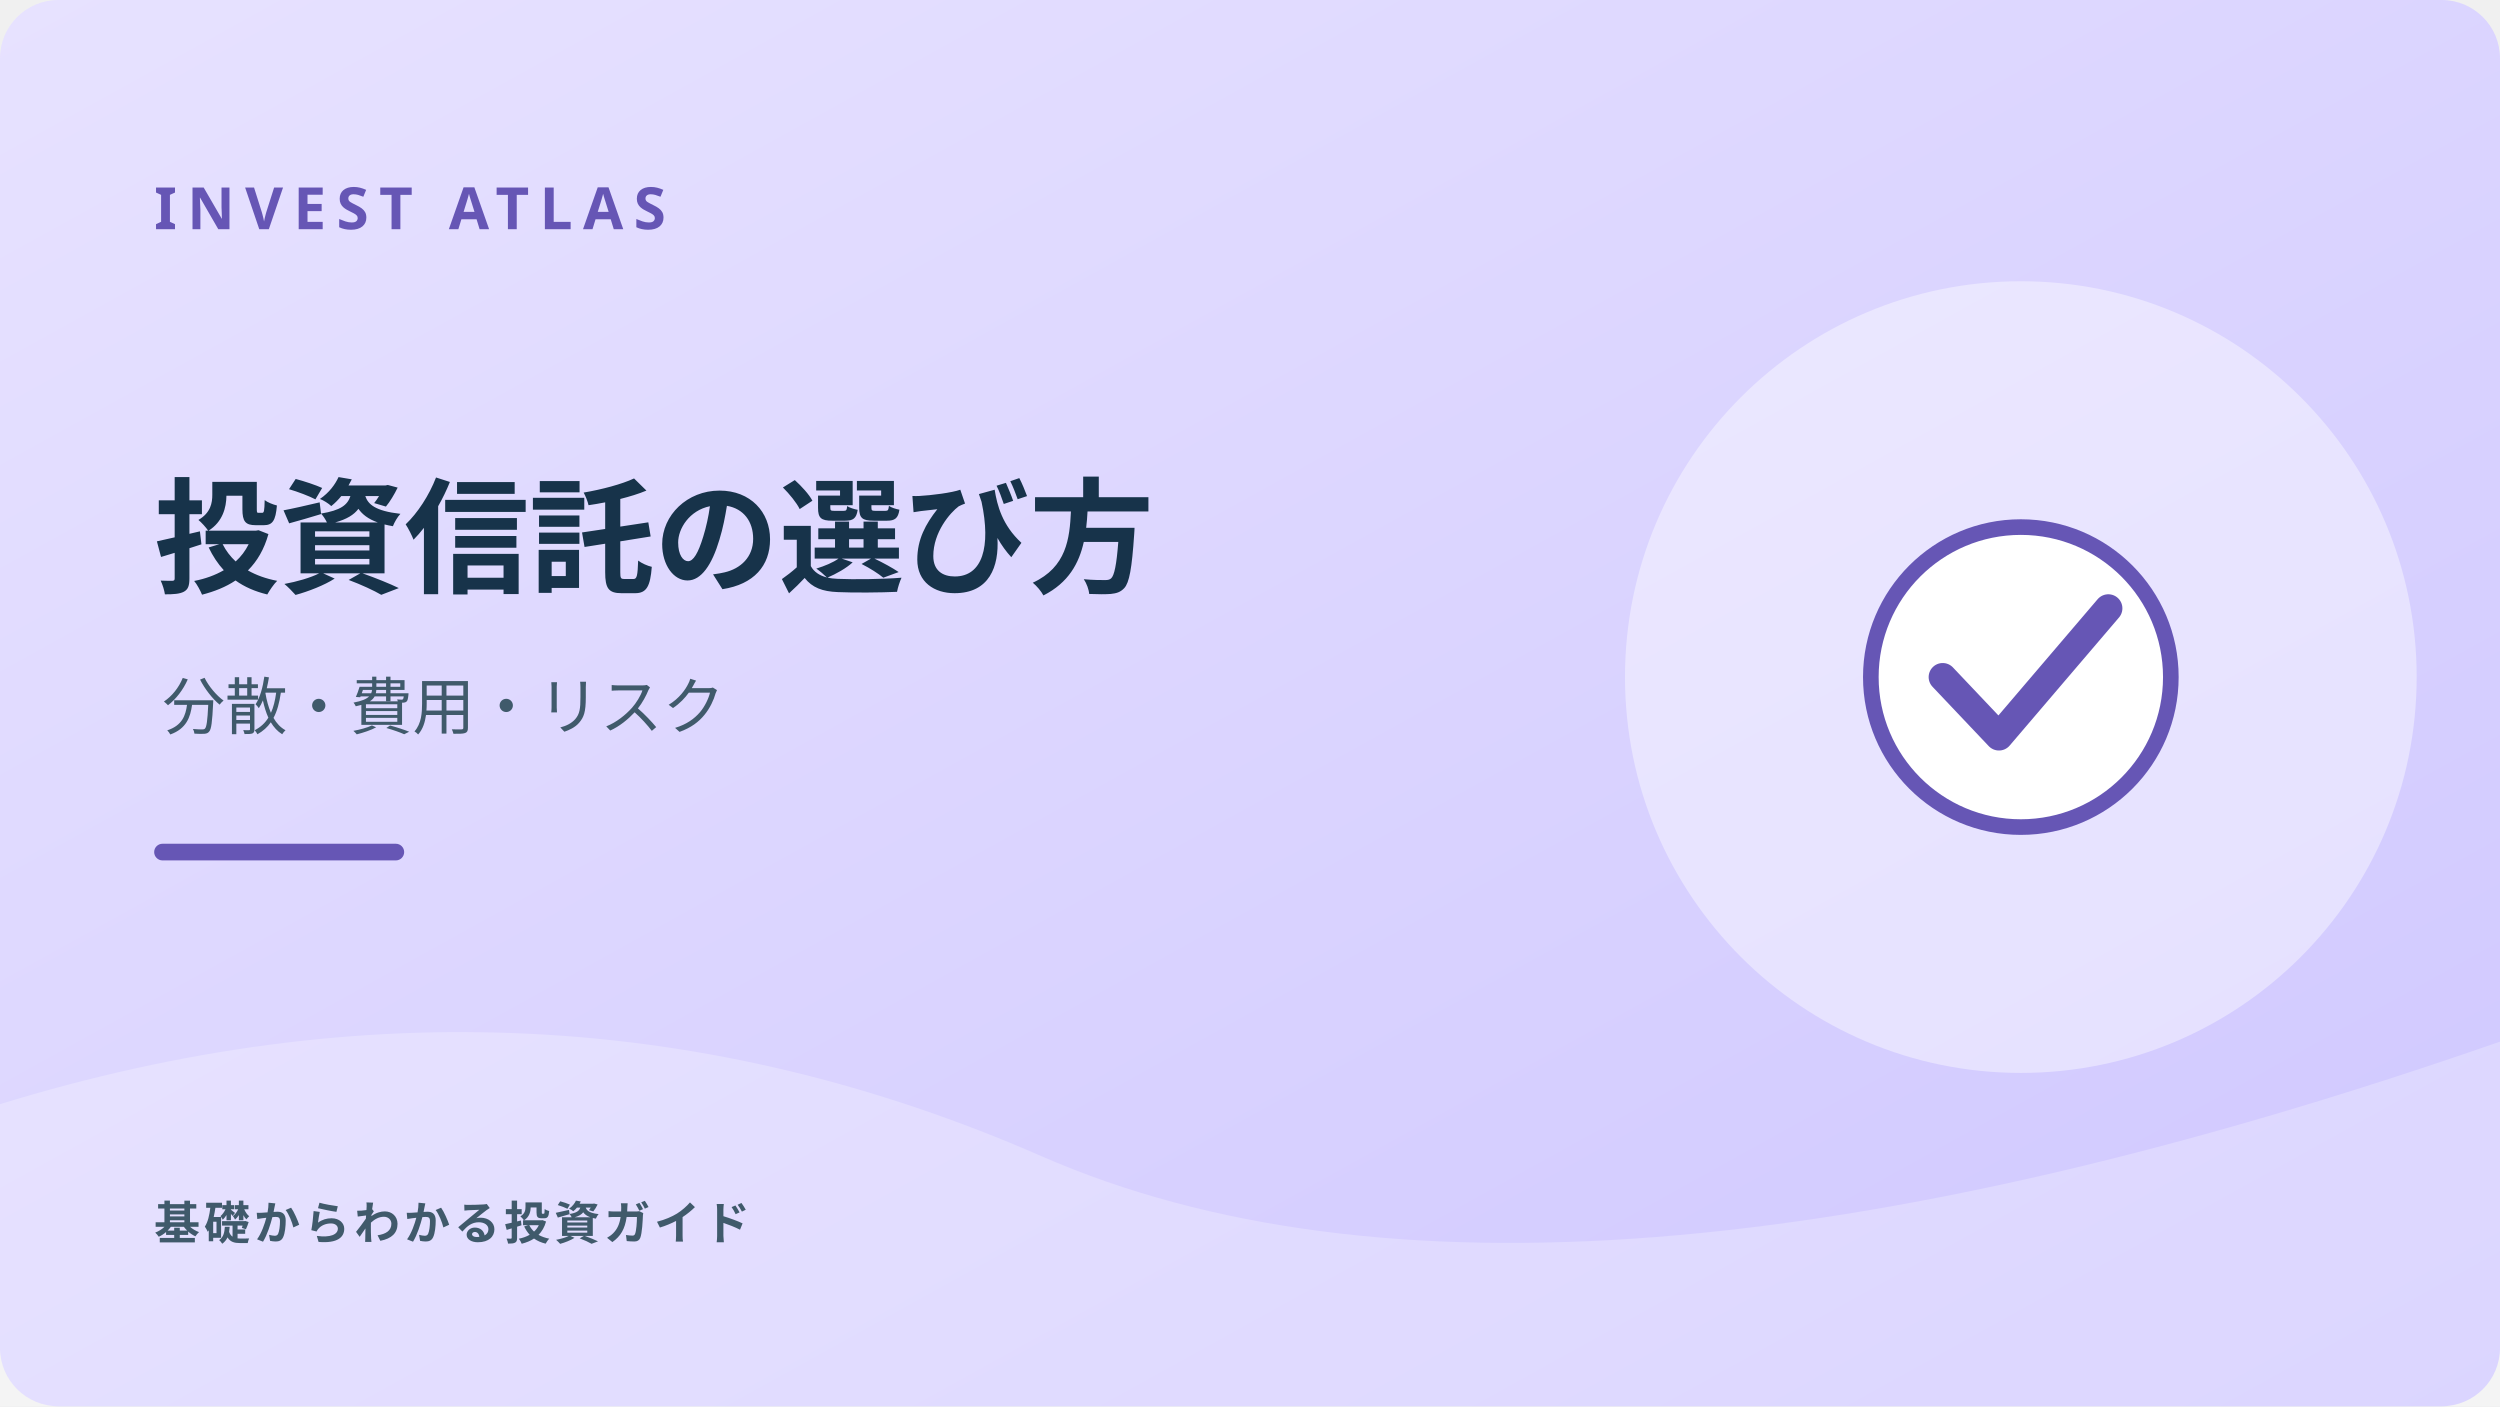
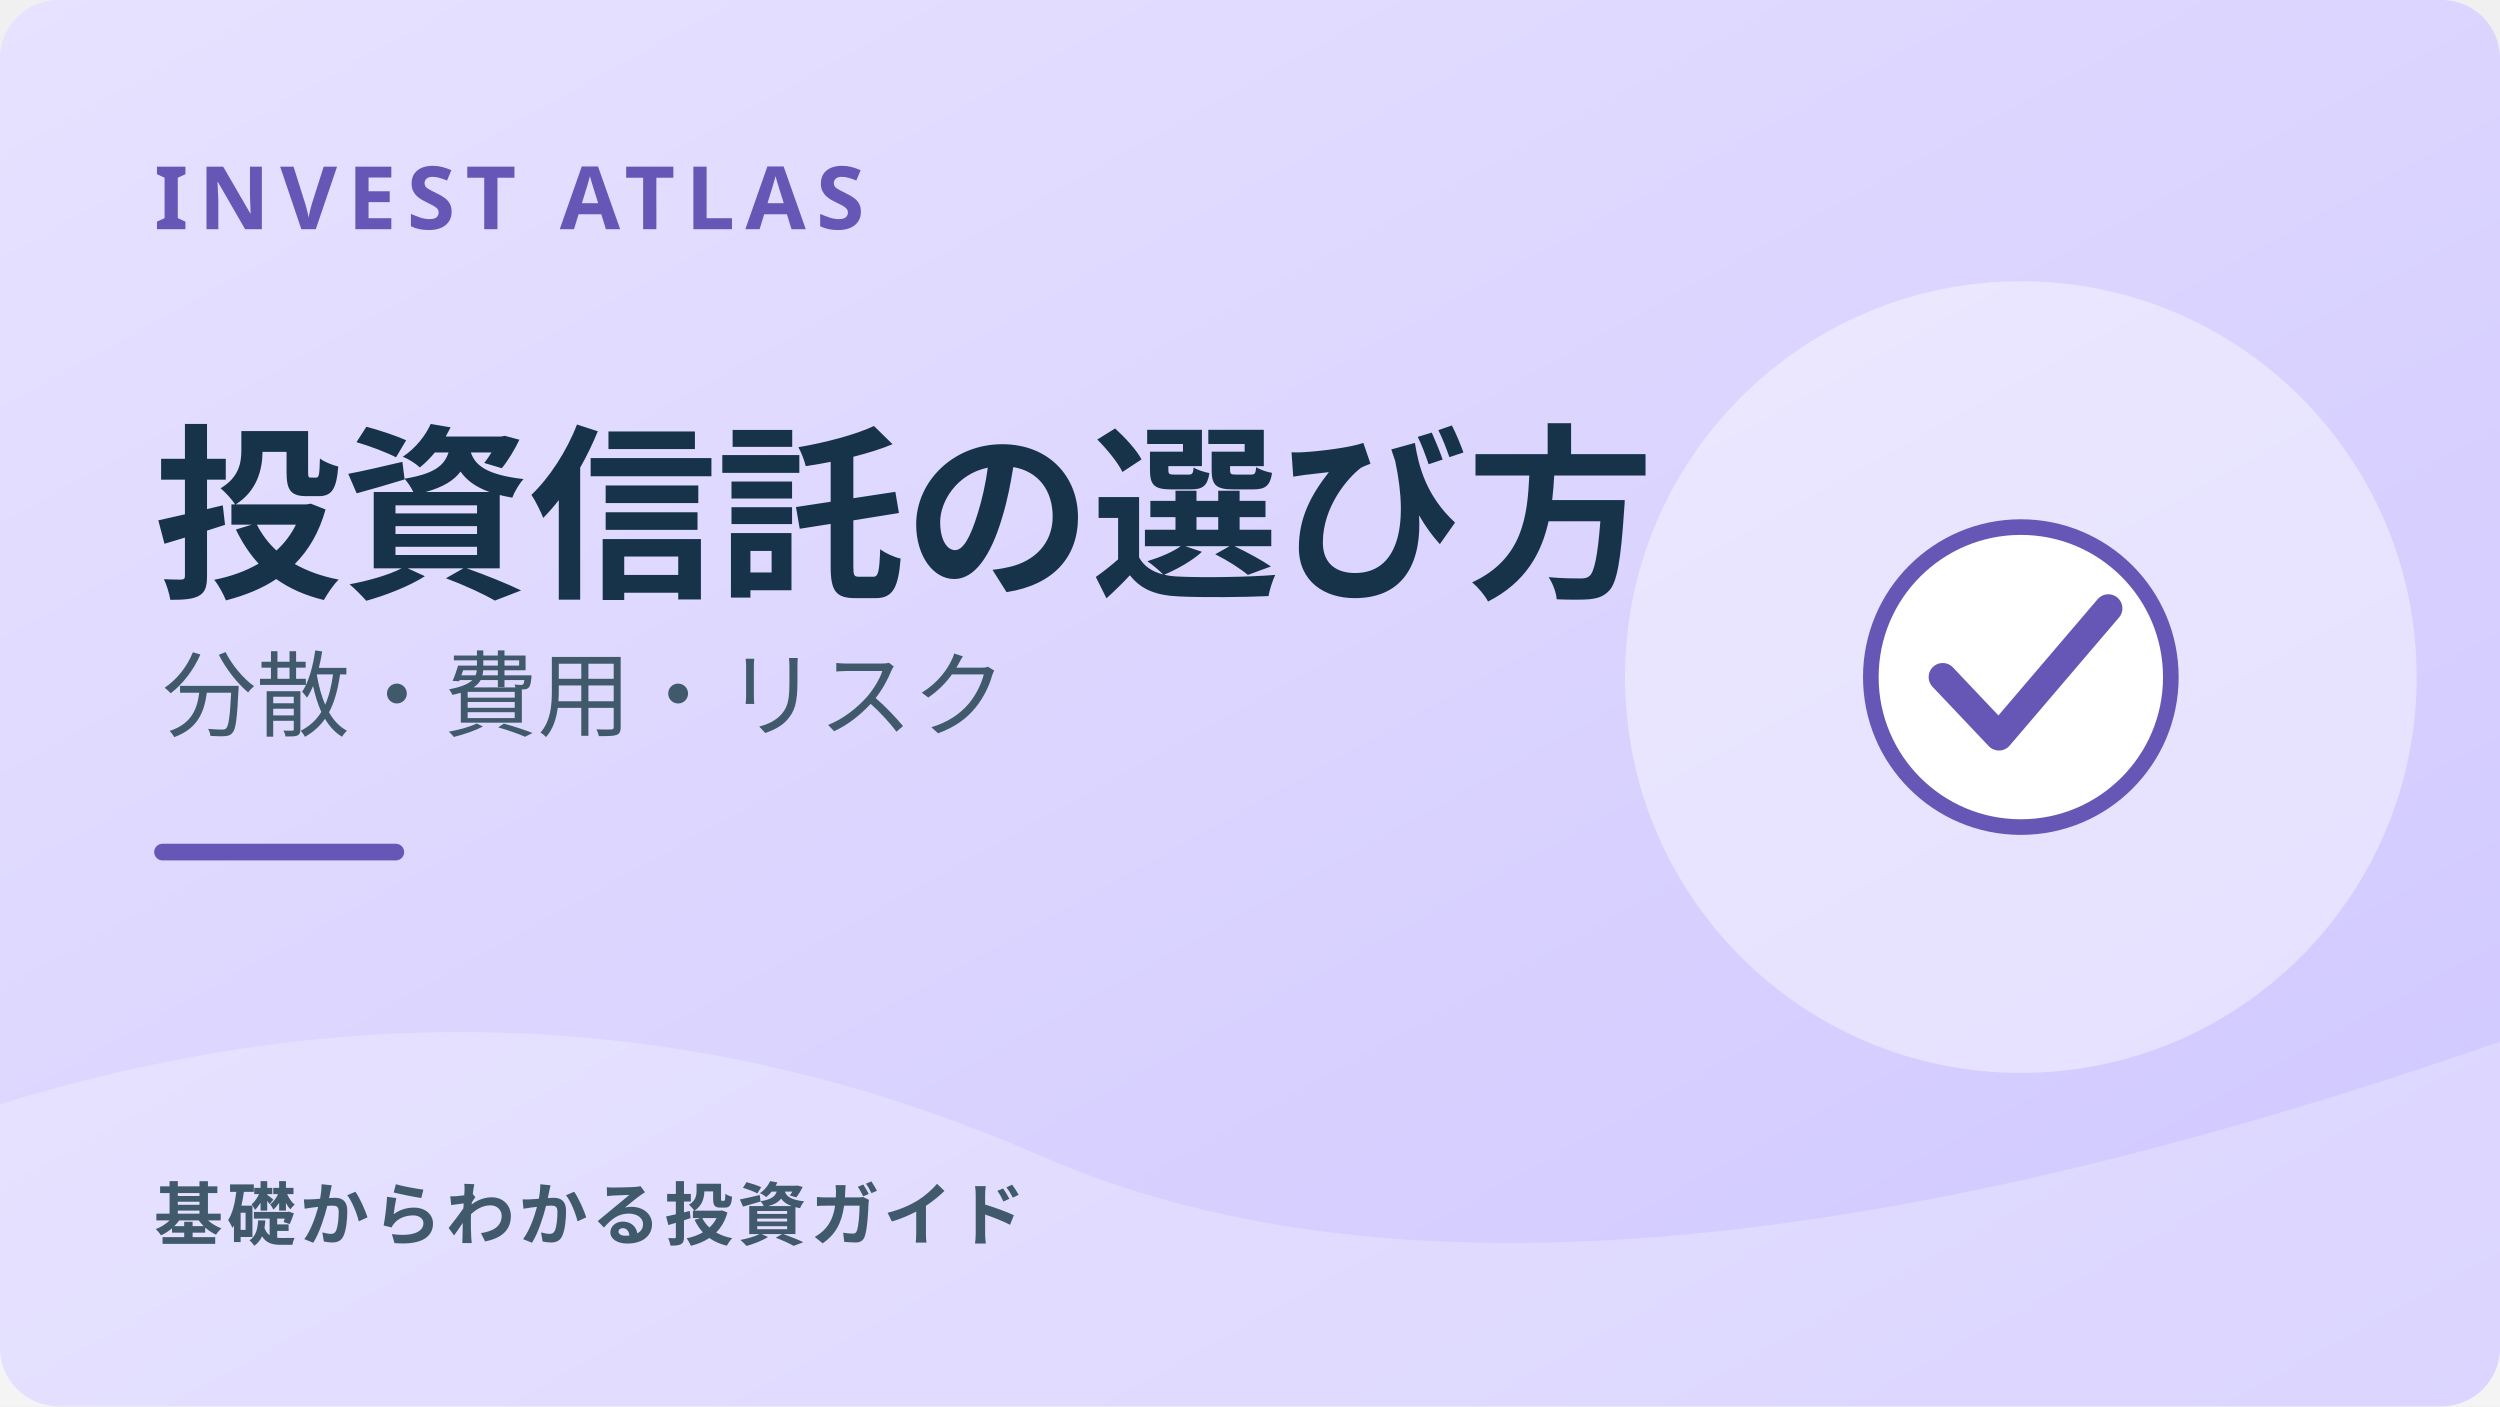
<svg xmlns="http://www.w3.org/2000/svg" width="1200" height="675" viewBox="0 0 1200 675">
  <defs>
    <linearGradient id="g" x1="0" y1="0" x2="1" y2="1">
      <stop stop-color="#e7e2ff" />
      <stop offset="1" stop-color="#cfc7ff" />
    </linearGradient>
  </defs>
  <rect width="1200" height="675" rx="28" fill="url(#g)" />
  <circle cx="970" cy="325" r="190" fill="#fff" opacity=".42" />
  <path d="M0 530 Q260 450 500 555 T1200 500 V675 H0Z" fill="#fff" opacity=".25" />
-   <text x="74" y="110" font-family="system-ui,sans-serif" font-size="28" font-weight="800" letter-spacing="5" fill="#6656b5">INVEST ATLAS</text>
-   <text x="74" y="280" font-family="system-ui,sans-serif" font-size="60" font-weight="800" fill="#17334a">投資信託の選び方</text>
-   <text x="78" y="350" font-family="system-ui,sans-serif" font-size="30" fill="#405a6b">分散・費用・リスク</text>
+   <text x="74" y="110" font-family="system-ui,sans-serif" font-size="42" font-weight="800" letter-spacing="5" fill="#6656b5">INVEST ATLAS</text>
+   <text x="74" y="280" font-family="system-ui,sans-serif" font-size="90" font-weight="800" fill="#17334a">投資信託の選び方</text>
+   <text x="78" y="350" font-family="system-ui,sans-serif" font-size="45" fill="#405a6b">分散・費用・リスク</text>
  <rect x="74" y="405" width="120" height="8" rx="4" fill="#6656b5" />
  <g transform="translate(970 325) scale(1.5)">
    <circle r="48" fill="#fff" stroke="#6656b5" stroke-width="5" />
    <path d="M-25 0 L-7 19 L28 -22" fill="none" stroke="#6656b5" stroke-width="9" stroke-linecap="round" stroke-linejoin="round" />
  </g>
-   <text x="74" y="595" font-family="system-ui,sans-serif" font-size="22" font-weight="700" letter-spacing="2" fill="#405a6b">基礎からわかる投資ガイド</text>
+   <text x="74" y="595" font-family="system-ui,sans-serif" font-size="33" font-weight="700" letter-spacing="2" fill="#405a6b">基礎からわかる投資ガイド</text>
</svg>
